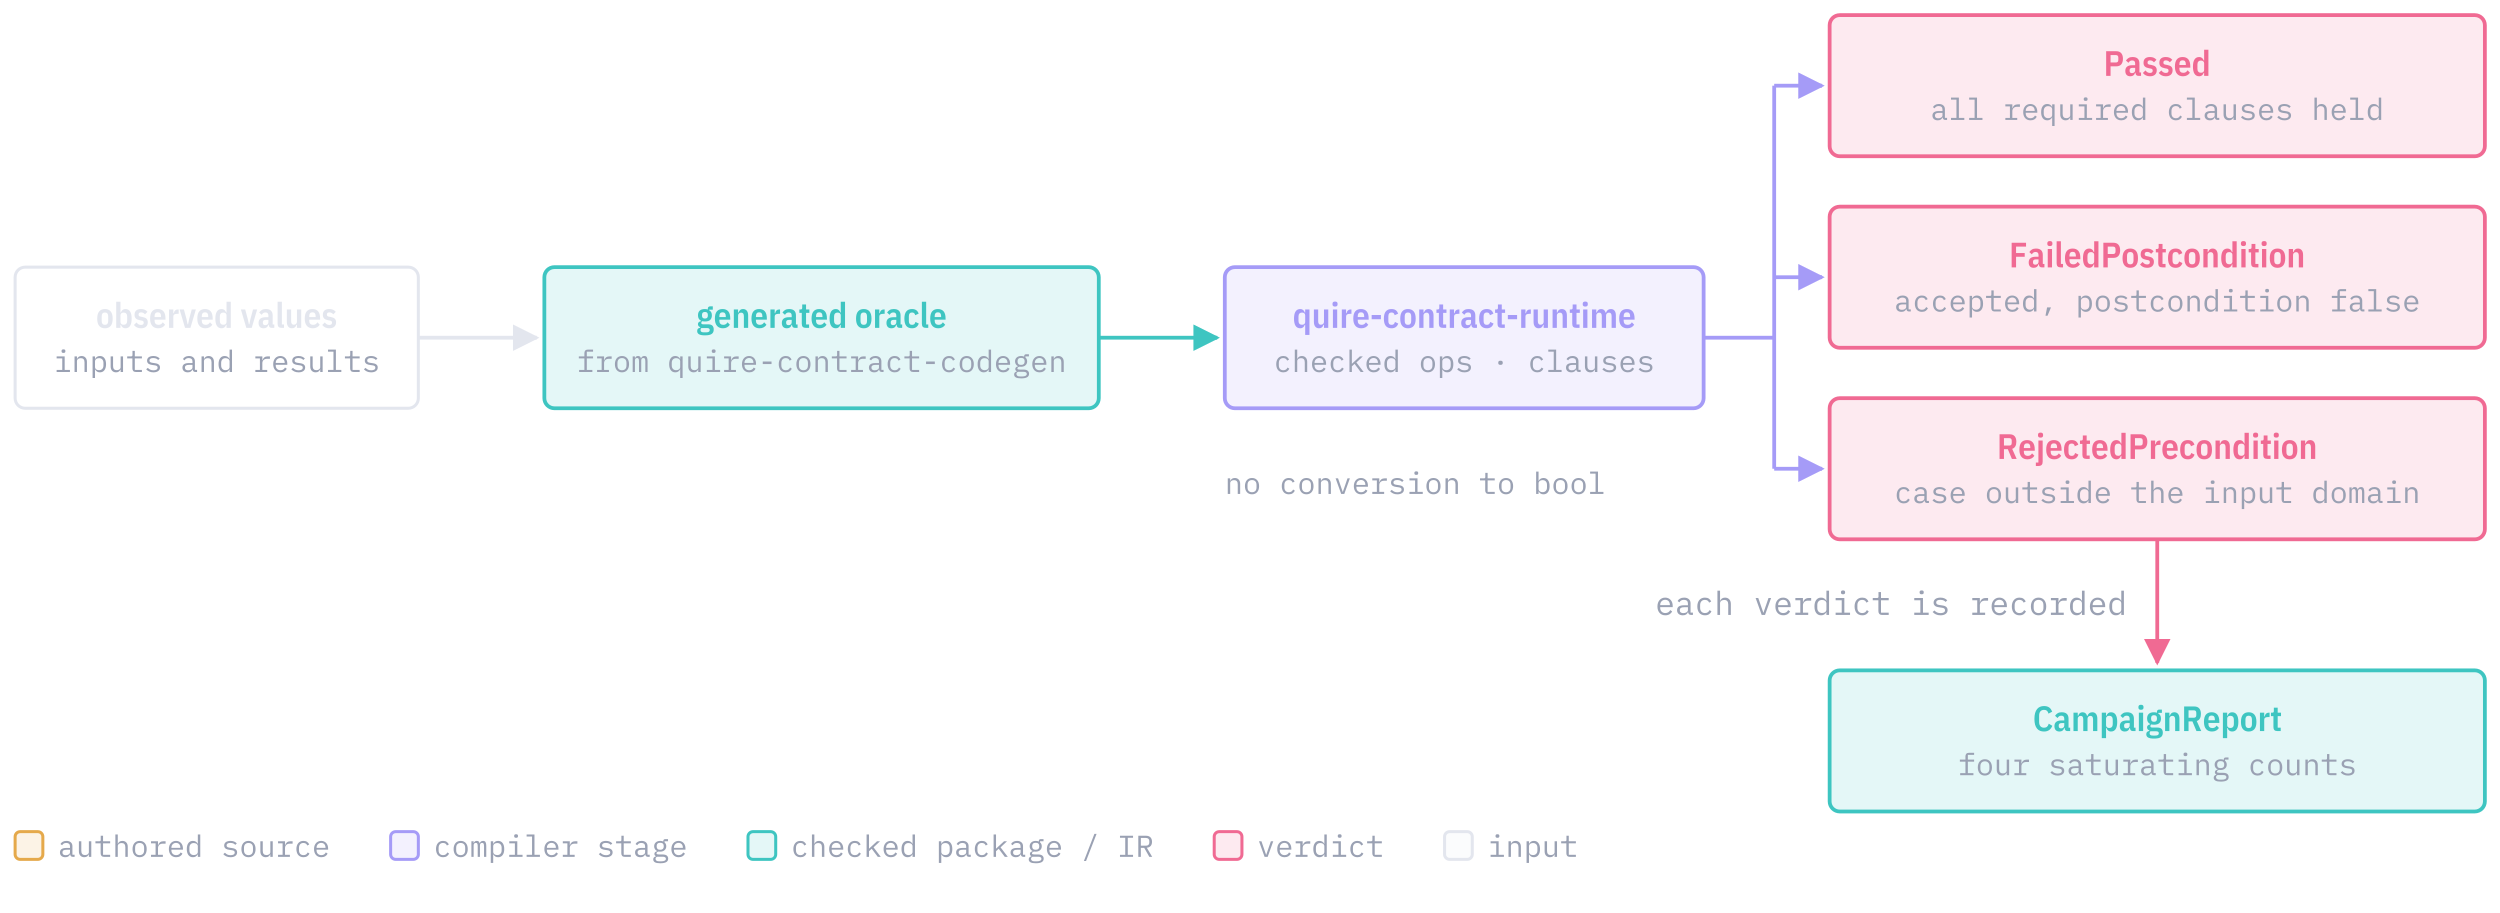
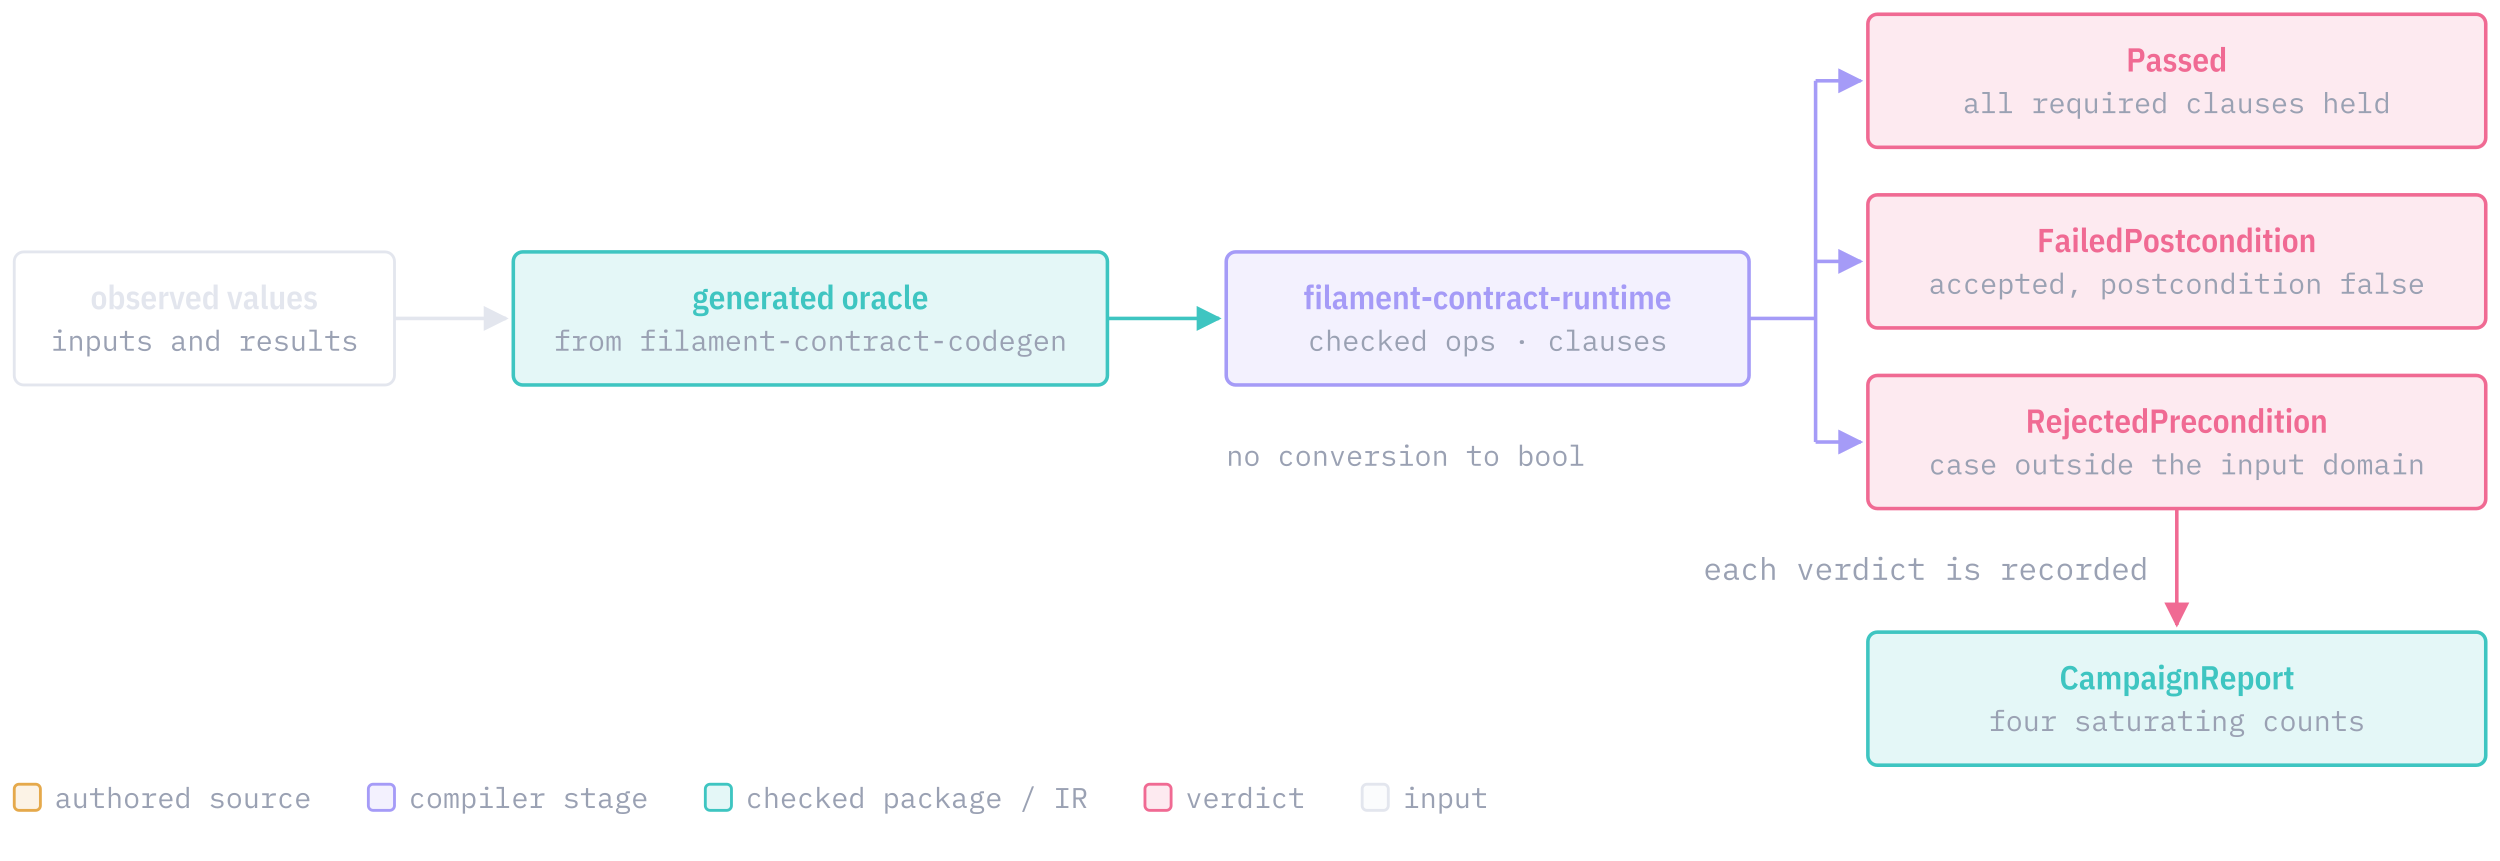
- <svg xmlns="http://www.w3.org/2000/svg" width="992" height="362" viewBox="-6 -6 992 362" role="img" aria-label="A generated oracle passes observed values to quire-contract-runtime, which returns one of three verdicts: Passed, FailedPostcondition or RejectedPrecondition. A campaign report counts every verdict.">
+ <svg xmlns="http://www.w3.org/2000/svg" width="1052" height="362" viewBox="-6 -6 1052 362" role="img" aria-label="A generated oracle passes observed values to filament-contract-runtime, which returns one of three verdicts: Passed, FailedPostcondition or RejectedPrecondition. A campaign report counts every verdict.">
  <defs>
    <path id="mono_I" d="M84 0V67H258V631H84V698H516V631H342V67H516V0Z" />
    <path id="mono_R" d="M174 0H90V698H344Q441 698 492 645Q543 592 543 497Q543 412 499 361Q455 310 371 302L549 0H455L285 298H174ZM342 369Q395 369 424 396Q454 422 454 471V523Q454 572 424 598Q395 625 342 625H174V369Z" />
    <path id="mono_a" d="M495 0Q448 0 428 24Q408 48 403 84H398Q381 39 344 14Q306 -12 243 -12Q162 -12 114 30Q66 72 66 145Q66 217 118 256Q171 295 288 295H398V346Q398 403 366 432Q334 460 275 460Q223 460 190 440Q157 419 137 384L83 424Q93 444 110 463Q127 482 152 496Q177 511 209 520Q241 528 280 528Q371 528 424 482Q478 436 478 354V70H550V0ZM257 55Q288 55 314 62Q339 70 358 82Q377 95 388 112Q398 130 398 150V235H288Q216 235 183 215Q150 195 150 157V136Q150 96 178 76Q207 55 257 55Z" />
    <path id="mono_b" d="M95 740H175V432H179Q229 528 338 528Q433 528 486 457Q540 386 540 258Q540 130 486 59Q433 -12 338 -12Q229 -12 179 84H175V0H95ZM307 59Q377 59 416 102Q454 144 454 214V302Q454 372 416 414Q377 457 307 457Q280 457 256 450Q232 443 214 430Q196 416 186 396Q175 377 175 351V165Q175 139 186 120Q196 100 214 86Q232 73 256 66Q280 59 307 59Z" />
    <path id="mono_c" d="M318 -12Q262 -12 218 8Q175 27 145 62Q115 97 100 147Q84 197 84 258Q84 319 100 369Q116 419 146 454Q176 490 219 509Q262 528 317 528Q392 528 439 495Q486 462 508 409L444 375Q430 415 398 437Q365 459 317 459Q282 459 254 448Q227 436 208 415Q189 394 180 365Q170 336 170 302V214Q170 180 180 151Q189 122 208 101Q227 80 255 68Q283 57 319 57Q371 57 405 81Q439 105 459 147L516 108Q493 56 444 22Q396 -12 318 -12Z" />
    <path id="mono_comma" d="M257 136H386L271 -141H204Z" />
    <path id="mono_d" d="M425 84H421Q371 -12 262 -12Q167 -12 114 59Q60 130 60 258Q60 386 114 457Q167 528 262 528Q371 528 421 432H425V740H505V0H425ZM293 59Q320 59 344 66Q368 73 386 86Q404 100 414 120Q425 139 425 165V351Q425 377 414 396Q404 416 386 430Q368 443 344 450Q320 457 293 457Q223 457 184 414Q146 372 146 302V214Q146 144 184 102Q223 59 293 59Z" />
    <path id="mono_e" d="M309 -12Q253 -12 208 7Q164 26 132 62Q101 97 84 146Q67 196 67 257Q67 319 84 369Q102 419 133 454Q164 490 208 509Q251 528 304 528Q356 528 398 509Q441 490 471 456Q501 423 517 377Q533 331 533 276V238H151V214Q151 180 162 151Q173 122 194 101Q214 80 244 68Q273 57 309 57Q361 57 399 81Q437 105 457 147L516 107Q493 55 440 22Q386 -12 309 -12ZM304 462Q271 462 243 450Q215 438 194 417Q174 396 162 368Q151 339 151 305V298H447V309Q447 343 436 371Q426 399 408 420Q389 440 362 451Q336 462 304 462Z" />
    <path id="mono_f" d="M83 68H257V448H73V516H257V622Q257 674 284 707Q312 740 371 740H544V672H337V516H544V448H337V68H521V0H83Z" />
    <path id="mono_g" d="M561 -59Q561 -137 496 -174Q431 -212 301 -212Q176 -212 122 -179Q67 -146 67 -84Q67 -42 89 -19Q111 4 151 15V27Q129 38 117 55Q105 72 105 98Q105 138 132 158Q158 178 198 188V192Q150 213 124 254Q97 295 97 350Q97 389 111 422Q125 455 152 478Q178 502 215 515Q252 528 297 528Q355 528 399 507V516Q399 546 413 566Q427 586 461 586H556V516H440V481Q468 457 483 424Q498 391 498 350Q498 311 484 278Q469 245 443 222Q417 198 380 185Q342 172 297 172Q284 172 272 173Q260 174 248 176Q236 174 223 170Q210 165 199 158Q188 150 181 140Q174 130 174 117Q174 94 197 86Q220 79 257 79H371Q471 79 516 42Q561 4 561 -59ZM486 -63Q486 -32 461 -14Q436 5 374 5H195Q143 -16 143 -65Q143 -99 170 -124Q197 -148 260 -148H338Q408 -148 447 -126Q486 -105 486 -63ZM297 234Q357 234 386 262Q414 290 414 336V365Q414 411 386 438Q357 466 297 466Q237 466 209 438Q181 411 181 365V336Q181 290 209 262Q237 234 297 234Z" />
    <path id="mono_h" d="M98 740H178V432H182Q190 451 202 468Q214 486 232 499Q249 512 273 520Q297 528 329 528Q410 528 459 476Q508 425 508 331V0H428V317Q428 388 397 422Q366 457 306 457Q282 457 259 451Q236 445 218 433Q200 421 189 402Q178 383 178 358V0H98Z" />
    <path id="mono_hyphen" d="M155 262V346H445V262Z" />
    <path id="mono_i" d="M332 630Q297 630 283 644Q269 659 269 681V697Q269 719 283 734Q297 748 332 748Q367 748 381 734Q395 719 395 697V681Q395 659 381 644Q367 630 332 630ZM106 68H292V448H106V516H372V68H546V0H106Z" />
    <path id="mono_k" d="M105 740H185V273H189L279 358L451 516H549L335 314L574 0H475L274 268L185 187V0H105Z" />
    <path id="mono_l" d="M80 68H260V672H80V740H340V68H520V0H80Z" />
    <path id="mono_m" d="M54 0V516H128V456H132Q144 486 166 507Q188 528 231 528Q276 528 298 506Q320 483 325 447H328Q342 482 368 505Q394 528 440 528Q503 528 524 484Q546 440 546 358V0H472V345Q472 411 458 436Q445 462 409 462Q377 462 357 442Q337 421 337 379V0H263V345Q263 411 250 436Q236 462 201 462Q169 462 148 442Q128 421 128 379V0Z" />
    <path id="mono_n" d="M98 0V516H178V432H182Q190 451 202 468Q214 486 232 499Q249 512 273 520Q297 528 329 528Q410 528 459 476Q508 425 508 331V0H428V317Q428 388 397 422Q366 457 306 457Q282 457 259 451Q236 445 218 433Q200 421 189 402Q178 383 178 358V0Z" />
    <path id="mono_o" d="M300 -12Q246 -12 202 7Q159 26 128 62Q98 97 82 146Q66 196 66 258Q66 319 82 369Q98 419 128 454Q159 490 202 509Q246 528 300 528Q354 528 398 509Q441 490 472 454Q502 419 518 369Q534 319 534 258Q534 196 518 146Q502 97 472 62Q441 26 398 7Q354 -12 300 -12ZM300 57Q367 57 408 97Q449 137 449 221V295Q449 379 408 419Q367 459 300 459Q233 459 192 419Q151 379 151 295V221Q151 137 192 97Q233 57 300 57Z" />
    <path id="mono_p" d="M95 516H175V432H179Q229 528 338 528Q433 528 486 457Q540 386 540 258Q540 130 486 59Q433 -12 338 -12Q229 -12 179 84H175V-200H95ZM307 59Q377 59 416 102Q454 144 454 214V302Q454 372 416 414Q377 457 307 457Q280 457 256 450Q232 443 214 430Q196 416 186 396Q175 377 175 351V165Q175 139 186 120Q196 100 214 86Q232 73 256 66Q280 59 307 59Z" />
    <path id="mono_periodcentered" d="M300 235Q259 235 242 252Q226 269 226 295V313Q226 339 242 356Q259 373 300 373Q341 373 358 356Q374 339 374 313V295Q374 269 358 252Q341 235 300 235Z" />
    <path id="mono_q" d="M425 84H421Q371 -12 262 -12Q167 -12 114 59Q60 130 60 258Q60 386 114 457Q167 528 262 528Q371 528 421 432H425V516H505V-200H425ZM293 59Q320 59 344 66Q368 73 386 86Q404 100 414 120Q425 139 425 165V351Q425 377 414 396Q404 416 386 430Q368 443 344 450Q320 457 293 457Q223 457 184 414Q146 372 146 302V214Q146 144 184 102Q223 59 293 59Z" />
    <path id="mono_r" d="M77 68H228V448H77V516H308V386H313Q329 447 374 482Q418 516 487 516H559V436H462Q393 436 350 396Q308 356 308 291V68H469V0H77Z" />
    <path id="mono_s" d="M306 -12Q225 -12 166 16Q108 43 67 89L121 136Q158 97 202 76Q246 55 308 55Q368 55 406 76Q445 98 445 144Q445 164 438 178Q430 191 417 199Q404 207 388 212Q372 216 354 219L273 231Q246 235 214 242Q183 249 157 264Q131 280 114 306Q96 332 96 374Q96 413 112 442Q127 470 155 490Q183 509 221 518Q259 528 304 528Q374 528 426 506Q477 484 514 445L462 396Q453 407 440 418Q426 430 406 440Q387 449 361 455Q335 461 301 461Q240 461 208 440Q175 419 175 379Q175 359 182 346Q190 332 203 324Q216 316 232 312Q249 307 266 304L347 292Q375 288 406 281Q437 274 463 258Q489 243 506 217Q524 191 524 149Q524 72 464 30Q405 -12 306 -12Z" />
    <path id="mono_slash" d="M90 -138 438 760H510L162 -138Z" />
    <path id="mono_t" d="M325 0Q266 0 238 33Q211 66 211 118V448H39V516H167Q193 516 204 526Q214 537 214 563V698H291V516H526V448H291V68H526V0Z" />
    <path id="mono_u" d="M422 84H418Q410 65 398 48Q386 30 368 17Q351 4 327 -4Q303 -12 271 -12Q190 -12 141 40Q92 91 92 185V516H172V199Q172 128 203 94Q234 59 294 59Q318 59 341 65Q364 71 382 83Q400 95 411 114Q422 132 422 158V516H502V0H422Z" />
    <path id="mono_v" d="M249 0 64 516H145L219 300L299 67H303L383 300L457 516H536L351 0Z" />
    <path id="title_C" d="M319 -12Q257 -12 207 8Q157 27 122 70Q86 113 66 181Q47 249 47 345Q47 442 66 511Q86 580 122 624Q157 668 207 689Q257 710 319 710Q365 710 401 700Q437 690 465 670Q493 651 514 621Q535 591 552 551L446 495Q430 552 401 577Q372 602 319 602Q253 602 216 559Q180 516 180 436V262Q180 182 216 139Q253 96 319 96Q372 96 404 123Q435 150 453 210L555 150Q538 111 516 81Q494 51 466 30Q437 10 401 -1Q365 -12 319 -12Z" />
    <path id="title_F" d="M73 0V698H481V589H198V407H443V301H198V0Z" />
    <path id="title_P" d="M73 0V698H362Q454 698 502 641Q549 584 549 484Q549 384 502 327Q454 270 362 270H198V0ZM198 379H349Q381 379 400 396Q418 414 418 453V515Q418 554 400 572Q381 589 349 589H198Z" />
    <path id="title_R" d="M198 0H73V698H362Q454 698 502 642Q549 586 549 486Q549 407 519 356Q489 304 431 285L558 0H423L308 275H198ZM349 379Q381 379 400 396Q418 413 418 453V515Q418 555 400 572Q381 589 349 589H198V379Z" />
    <path id="title_a" d="M406 0Q325 0 321 89H309Q299 41 264 14Q229 -12 177 -12Q105 -12 69 28Q33 68 33 140Q33 222 84 262Q135 302 231 302H312V347Q312 393 292 415Q273 437 228 437Q191 437 166 420Q141 402 122 370L51 434Q80 479 124 506Q169 534 238 534Q433 534 433 350V97H479V0ZM223 77Q260 77 286 98Q312 120 312 158V227H239Q155 227 155 162V140Q155 107 173 92Q191 77 223 77Z" />
    <path id="title_b" d="M66 740H187V436H201Q212 480 246 507Q279 534 324 534Q416 534 460 464Q504 395 504 261Q504 127 460 58Q416 -12 324 -12Q279 -12 246 15Q212 42 201 86H187V0H66ZM278 88Q325 88 351 117Q377 146 377 199V323Q377 376 351 405Q325 434 278 434Q237 434 212 414Q187 393 187 356V166Q187 129 212 108Q237 88 278 88Z" />
    <path id="title_c" d="M251 -12Q145 -12 90 54Q34 120 34 261Q34 402 90 468Q145 534 251 534Q328 534 374 499Q419 464 439 403L340 359Q332 397 312 416Q291 436 251 436Q161 436 161 328V194Q161 86 251 86Q293 86 315 106Q337 126 348 168L442 123Q396 -12 251 -12Z" />
    <path id="title_d" d="M357 86H343Q332 42 298 15Q265 -12 220 -12Q128 -12 84 58Q40 127 40 261Q40 395 84 464Q128 534 220 534Q265 534 298 507Q332 480 343 436H357V740H478V0H357ZM266 88Q307 88 332 108Q357 129 357 166V356Q357 393 332 414Q307 434 266 434Q219 434 193 405Q167 376 167 323V199Q167 146 193 117Q219 88 266 88Z" />
    <path id="title_e" d="M263 -12Q212 -12 170 4Q127 21 97 54Q67 88 50 140Q34 191 34 261Q34 402 90 468Q147 534 252 534Q357 534 414 468Q470 402 470 261V232H161V198Q161 146 190 116Q219 86 270 86Q313 86 342 104Q372 123 393 158L459 89Q430 43 381 16Q332 -12 263 -12ZM252 441Q161 441 161 333V307H343V333Q343 441 252 441Z" />
+     <path id="title_f" d="M91 425H22V522H91V603Q91 674 122 707Q154 740 220 740H308V643H212V522H308V425H212V0H91Z" />
    <path id="title_g" d="M493 -46Q493 -87 480 -118Q468 -149 439 -170Q410 -191 362 -202Q314 -212 244 -212Q182 -212 140 -204Q98 -195 72 -179Q46 -163 35 -140Q24 -117 24 -88Q24 -48 46 -25Q68 -2 109 4V23Q77 31 62 53Q46 75 46 107Q46 139 68 160Q90 182 132 190V203Q47 245 47 357Q47 442 95 488Q143 534 244 534Q289 534 326 520V539Q326 610 394 610H467V516H366V496Q403 478 422 442Q441 407 441 357Q441 272 394 226Q346 181 244 181Q203 181 168 189Q154 183 147 170Q140 157 140 141Q140 121 153 111Q166 101 196 101H329Q418 101 456 63Q493 25 493 -46ZM380 -60Q380 -33 362 -19Q344 -5 302 -5H141Q119 -24 119 -61Q119 -93 140 -110Q162 -127 216 -127H275Q332 -127 356 -110Q380 -94 380 -60ZM244 264Q327 264 327 346V369Q327 451 244 451Q161 451 161 369V346Q161 264 244 264Z" />
    <path id="title_hyphen" d="M50 245V365H312V245Z" />
    <path id="title_i" d="M126 604Q88 604 71 620Q54 637 54 665V685Q54 713 71 730Q88 746 126 746Q164 746 181 730Q198 713 198 685V665Q198 637 181 620Q164 604 126 604ZM66 522H187V0H66Z" />
    <path id="title_j" d="M68 522H189V-78Q189 -141 160 -170Q131 -200 65 -200H-4V-103H68ZM129 604Q91 604 74 620Q57 637 57 665V685Q57 713 74 730Q91 746 129 746Q167 746 184 730Q201 713 201 685V665Q201 637 184 620Q167 604 129 604Z" />
    <path id="title_l" d="M184 0Q121 0 94 28Q66 56 66 116V740H187V97H247V0Z" />
    <path id="title_m" d="M66 0V522H187V435H201Q232 534 324 534Q422 534 451 431H463Q480 484 516 509Q551 534 602 534Q668 534 705 486Q742 439 742 351V0H621V330Q621 432 548 432Q513 432 488 410Q464 389 464 350V0H343V330Q343 384 325 408Q307 432 271 432Q236 432 212 410Q187 389 187 350V0Z" />
    <path id="title_n" d="M66 0V522H187V435H201Q232 534 326 534Q396 534 434 486Q472 439 472 351V0H351V330Q351 432 275 432Q238 432 212 410Q187 389 187 350V0Z" />
    <path id="title_o" d="M253 -12Q149 -12 92 54Q34 120 34 261Q34 402 92 468Q149 534 253 534Q357 534 414 468Q472 402 472 261Q472 120 414 54Q357 -12 253 -12ZM253 86Q345 86 345 194V328Q345 436 253 436Q161 436 161 328V194Q161 86 253 86Z" />
    <path id="title_p" d="M66 522H187V436H201Q212 480 246 507Q279 534 324 534Q416 534 460 464Q504 395 504 261Q504 127 460 58Q416 -12 324 -12Q279 -12 246 15Q212 42 201 86H187V-200H66ZM278 88Q325 88 351 117Q377 146 377 199V323Q377 376 351 405Q325 434 278 434Q237 434 212 414Q187 393 187 356V166Q187 129 212 108Q237 88 278 88Z" />
-     <path id="title_q" d="M357 86H343Q332 42 298 15Q265 -12 220 -12Q128 -12 84 58Q40 127 40 261Q40 395 84 464Q128 534 220 534Q265 534 298 507Q332 480 343 436H357V522H478V-200H357ZM266 88Q307 88 332 108Q357 129 357 166V356Q357 393 332 414Q307 434 266 434Q219 434 193 405Q167 376 167 323V199Q167 146 193 117Q219 88 266 88Z" />
    <path id="title_r" d="M66 0V522H187V415H201Q210 467 238 494Q267 522 313 522H339V398H299Q242 398 214 380Q187 362 187 317V0Z" />
    <path id="title_s" d="M224 -12Q159 -12 110 12Q61 35 24 82L98 154Q123 119 154 101Q185 83 226 83Q302 83 302 147Q302 172 290 186Q277 201 247 206L198 215Q116 230 79 266Q42 302 42 371Q42 453 90 494Q138 534 226 534Q287 534 332 514Q376 494 409 455L338 384Q318 409 290 424Q261 439 226 439Q156 439 156 376Q156 350 170 336Q184 323 214 318L264 309Q346 294 382 258Q417 223 417 159Q417 78 367 33Q317 -12 224 -12Z" />
    <path id="title_t" d="M210 0Q147 0 119 28Q91 56 91 117V425H22V522H58Q84 522 94 534Q103 546 103 572V664H212V522H306V425H212V97H298V0Z" />
    <path id="title_u" d="M346 88H332Q302 -12 205 -12Q135 -12 98 36Q60 83 60 172V522H181V192Q181 89 257 89Q294 89 320 111Q346 133 346 172V522H467V0H346Z" />
    <path id="title_v" d="M162 0 8 522H130L205 244L234 103H248L277 244L352 522H469L315 0Z" />
    <marker id="ah-evidence" viewBox="0 0 10 10" refX="9" refY="5" markerWidth="7" markerHeight="7" orient="auto-start-reverse">
      <path d="M0,0 L10,5 L0,10 z" fill="#f06a93" />
    </marker>
    <marker id="ah-ink" viewBox="0 0 10 10" refX="9" refY="5" markerWidth="7" markerHeight="7" orient="auto-start-reverse">
      <path d="M0,0 L10,5 L0,10 z" fill="#e3e6ee" />
    </marker>
    <marker id="ah-logic" viewBox="0 0 10 10" refX="9" refY="5" markerWidth="7" markerHeight="7" orient="auto-start-reverse">
      <path d="M0,0 L10,5 L0,10 z" fill="#a59bf7" />
    </marker>
    <marker id="ah-model" viewBox="0 0 10 10" refX="9" refY="5" markerWidth="7" markerHeight="7" orient="auto-start-reverse">
      <path d="M0,0 L10,5 L0,10 z" fill="#3ec5c1" />
    </marker>
  </defs>
  <rect x="0" y="100" width="160" height="56" rx="4" stroke="#e3e6ee" stroke-width="1.2" fill="none" />
  <g fill="#e3e6ee" transform="translate(32.1,124.1) scale(0.014,-0.014)">
    <use href="#title_o" x="0" />
    <use href="#title_b" x="506" />
    <use href="#title_s" x="1050" />
    <use href="#title_e" x="1499" />
    <use href="#title_r" x="2004" />
    <use href="#title_v" x="2361" />
    <use href="#title_e" x="2837" />
    <use href="#title_d" x="3342" />
    <use href="#title_v" x="4098" />
    <use href="#title_a" x="4574" />
    <use href="#title_l" x="5081" />
    <use href="#title_u" x="5349" />
    <use href="#title_e" x="5882" />
    <use href="#title_s" x="6387" />
  </g>
  <g fill="#9aa1b3" transform="translate(15.2,141.6) scale(0.012,-0.012)">
    <use href="#mono_i" x="0" />
    <use href="#mono_n" x="600" />
    <use href="#mono_p" x="1200" />
    <use href="#mono_u" x="1800" />
    <use href="#mono_t" x="2400" />
    <use href="#mono_s" x="3000" />
    <use href="#mono_a" x="4200" />
    <use href="#mono_n" x="4800" />
    <use href="#mono_d" x="5400" />
    <use href="#mono_r" x="6600" />
    <use href="#mono_e" x="7200" />
    <use href="#mono_s" x="7800" />
    <use href="#mono_u" x="8400" />
    <use href="#mono_l" x="9000" />
    <use href="#mono_t" x="9600" />
    <use href="#mono_s" x="10200" />
  </g>
-   <rect x="210" y="100" width="220" height="56" rx="4" stroke="#3ec5c1" stroke-width="1.5" fill="#3ec5c1" fill-opacity="0.14" />
-   <g fill="#3ec5c1" transform="translate(270.3,124.1) scale(0.014,-0.014)">
+   <rect x="210" y="100" width="250" height="56" rx="4" stroke="#3ec5c1" stroke-width="1.5" fill="#3ec5c1" fill-opacity="0.14" />
+   <g fill="#3ec5c1" transform="translate(285.3,124.1) scale(0.014,-0.014)">
    <use href="#title_g" x="0" />
    <use href="#title_e" x="492" />
    <use href="#title_n" x="997" />
    <use href="#title_e" x="1529" />
    <use href="#title_r" x="2034" />
    <use href="#title_a" x="2391" />
    <use href="#title_t" x="2898" />
    <use href="#title_e" x="3232" />
    <use href="#title_d" x="3737" />
    <use href="#title_o" x="4493" />
    <use href="#title_r" x="4999" />
    <use href="#title_a" x="5356" />
    <use href="#title_c" x="5863" />
    <use href="#title_l" x="6327" />
    <use href="#title_e" x="6595" />
  </g>
-   <g fill="#9aa1b3" transform="translate(222.8,141.6) scale(0.012,-0.012)">
+   <g fill="#9aa1b3" transform="translate(227,141.6) scale(0.012,-0.012)">
    <use href="#mono_f" x="0" />
    <use href="#mono_r" x="600" />
    <use href="#mono_o" x="1200" />
    <use href="#mono_m" x="1800" />
-     <use href="#mono_q" x="3000" />
-     <use href="#mono_u" x="3600" />
-     <use href="#mono_i" x="4200" />
-     <use href="#mono_r" x="4800" />
-     <use href="#mono_e" x="5400" />
-     <use href="#mono_hyphen" x="6000" />
-     <use href="#mono_c" x="6600" />
-     <use href="#mono_o" x="7200" />
-     <use href="#mono_n" x="7800" />
-     <use href="#mono_t" x="8400" />
-     <use href="#mono_r" x="9000" />
-     <use href="#mono_a" x="9600" />
-     <use href="#mono_c" x="10200" />
-     <use href="#mono_t" x="10800" />
-     <use href="#mono_hyphen" x="11400" />
+     <use href="#mono_f" x="3000" />
+     <use href="#mono_i" x="3600" />
+     <use href="#mono_l" x="4200" />
+     <use href="#mono_a" x="4800" />
+     <use href="#mono_m" x="5400" />
+     <use href="#mono_e" x="6000" />
+     <use href="#mono_n" x="6600" />
+     <use href="#mono_t" x="7200" />
+     <use href="#mono_hyphen" x="7800" />
+     <use href="#mono_c" x="8400" />
+     <use href="#mono_o" x="9000" />
+     <use href="#mono_n" x="9600" />
+     <use href="#mono_t" x="10200" />
+     <use href="#mono_r" x="10800" />
+     <use href="#mono_a" x="11400" />
    <use href="#mono_c" x="12000" />
-     <use href="#mono_o" x="12600" />
-     <use href="#mono_d" x="13200" />
-     <use href="#mono_e" x="13800" />
-     <use href="#mono_g" x="14400" />
-     <use href="#mono_e" x="15000" />
-     <use href="#mono_n" x="15600" />
-   </g>
-   <rect x="480" y="100" width="190" height="56" rx="4" stroke="#a59bf7" stroke-width="1.5" fill="#a59bf7" fill-opacity="0.14" />
-   <g fill="#a59bf7" transform="translate(506.9,124.1) scale(0.014,-0.014)">
-     <use href="#title_q" x="0" />
-     <use href="#title_u" x="544" />
-     <use href="#title_i" x="1077" />
-     <use href="#title_r" x="1329" />
-     <use href="#title_e" x="1686" />
-     <use href="#title_hyphen" x="2191" />
-     <use href="#title_c" x="2553" />
-     <use href="#title_o" x="3017" />
-     <use href="#title_n" x="3523" />
-     <use href="#title_t" x="4055" />
-     <use href="#title_r" x="4389" />
-     <use href="#title_a" x="4746" />
-     <use href="#title_c" x="5253" />
-     <use href="#title_t" x="5717" />
-     <use href="#title_hyphen" x="6051" />
-     <use href="#title_r" x="6413" />
-     <use href="#title_u" x="6770" />
-     <use href="#title_n" x="7303" />
-     <use href="#title_t" x="7835" />
-     <use href="#title_i" x="8169" />
-     <use href="#title_m" x="8421" />
-     <use href="#title_e" x="9223" />
-   </g>
-   <g fill="#9aa1b3" transform="translate(499.4,141.6) scale(0.012,-0.012)">
+     <use href="#mono_t" x="12600" />
+     <use href="#mono_hyphen" x="13200" />
+     <use href="#mono_c" x="13800" />
+     <use href="#mono_o" x="14400" />
+     <use href="#mono_d" x="15000" />
+     <use href="#mono_e" x="15600" />
+     <use href="#mono_g" x="16200" />
+     <use href="#mono_e" x="16800" />
+     <use href="#mono_n" x="17400" />
+   </g>
+   <rect x="510" y="100" width="220" height="56" rx="4" stroke="#a59bf7" stroke-width="1.5" fill="#a59bf7" fill-opacity="0.14" />
+   <g fill="#a59bf7" transform="translate(542.5,124.1) scale(0.014,-0.014)">
+     <use href="#title_f" x="0" />
+     <use href="#title_i" x="328" />
+     <use href="#title_l" x="580" />
+     <use href="#title_a" x="848" />
+     <use href="#title_m" x="1355" />
+     <use href="#title_e" x="2157" />
+     <use href="#title_n" x="2662" />
+     <use href="#title_t" x="3194" />
+     <use href="#title_hyphen" x="3528" />
+     <use href="#title_c" x="3890" />
+     <use href="#title_o" x="4354" />
+     <use href="#title_n" x="4860" />
+     <use href="#title_t" x="5392" />
+     <use href="#title_r" x="5726" />
+     <use href="#title_a" x="6083" />
+     <use href="#title_c" x="6590" />
+     <use href="#title_t" x="7054" />
+     <use href="#title_hyphen" x="7388" />
+     <use href="#title_r" x="7750" />
+     <use href="#title_u" x="8107" />
+     <use href="#title_n" x="8640" />
+     <use href="#title_t" x="9172" />
+     <use href="#title_i" x="9506" />
+     <use href="#title_m" x="9758" />
+     <use href="#title_e" x="10560" />
+   </g>
+   <g fill="#9aa1b3" transform="translate(544.4,141.6) scale(0.012,-0.012)">
    <use href="#mono_c" x="0" />
    <use href="#mono_h" x="600" />
    <use href="#mono_e" x="1200" />
    <use href="#mono_c" x="1800" />
    <use href="#mono_k" x="2400" />
    <use href="#mono_e" x="3000" />
    <use href="#mono_d" x="3600" />
    <use href="#mono_o" x="4800" />
    <use href="#mono_p" x="5400" />
    <use href="#mono_s" x="6000" />
    <use href="#mono_periodcentered" x="7200" />
    <use href="#mono_c" x="8400" />
    <use href="#mono_l" x="9000" />
    <use href="#mono_a" x="9600" />
    <use href="#mono_u" x="10200" />
    <use href="#mono_s" x="10800" />
    <use href="#mono_e" x="11400" />
    <use href="#mono_s" x="12000" />
  </g>
  <path d="M160,128 L207,128" fill="none" stroke="#e3e6ee" stroke-width="1.5" marker-end="url(#ah-ink)" />
-   <path d="M430,128 L477,128" fill="none" stroke="#3ec5c1" stroke-width="1.5" marker-end="url(#ah-model)" />
-   <path d="M670,128 L698,128" fill="none" stroke="#a59bf7" stroke-width="1.5" />
-   <path d="M698,28 L698,180" fill="none" stroke="#a59bf7" stroke-width="1.5" />
-   <path d="M698,28 L717,28" fill="none" stroke="#a59bf7" stroke-width="1.5" marker-end="url(#ah-logic)" />
-   <rect x="720" y="0" width="260" height="56" rx="4" stroke="#f06a93" stroke-width="1.5" fill="#f06a93" fill-opacity="0.14" />
-   <g fill="#f06a93" transform="translate(828.7,24.1) scale(0.014,-0.014)">
+   <path d="M460,128 L507,128" fill="none" stroke="#3ec5c1" stroke-width="1.5" marker-end="url(#ah-model)" />
+   <path d="M730,128 L758,128" fill="none" stroke="#a59bf7" stroke-width="1.5" />
+   <path d="M758,28 L758,180" fill="none" stroke="#a59bf7" stroke-width="1.5" />
+   <path d="M758,28 L777,28" fill="none" stroke="#a59bf7" stroke-width="1.5" marker-end="url(#ah-logic)" />
+   <rect x="780" y="0" width="260" height="56" rx="4" stroke="#f06a93" stroke-width="1.5" fill="#f06a93" fill-opacity="0.14" />
+   <g fill="#f06a93" transform="translate(888.7,24.1) scale(0.014,-0.014)">
    <use href="#title_P" x="0" />
    <use href="#title_a" x="583" />
    <use href="#title_s" x="1090" />
    <use href="#title_s" x="1539" />
    <use href="#title_e" x="1988" />
    <use href="#title_d" x="2493" />
  </g>
-   <g fill="#9aa1b3" transform="translate(760,41.6) scale(0.012,-0.012)">
+   <g fill="#9aa1b3" transform="translate(820,41.6) scale(0.012,-0.012)">
    <use href="#mono_a" x="0" />
    <use href="#mono_l" x="600" />
    <use href="#mono_l" x="1200" />
    <use href="#mono_r" x="2400" />
    <use href="#mono_e" x="3000" />
    <use href="#mono_q" x="3600" />
    <use href="#mono_u" x="4200" />
    <use href="#mono_i" x="4800" />
    <use href="#mono_r" x="5400" />
    <use href="#mono_e" x="6000" />
    <use href="#mono_d" x="6600" />
    <use href="#mono_c" x="7800" />
    <use href="#mono_l" x="8400" />
    <use href="#mono_a" x="9000" />
    <use href="#mono_u" x="9600" />
    <use href="#mono_s" x="10200" />
    <use href="#mono_e" x="10800" />
    <use href="#mono_s" x="11400" />
    <use href="#mono_h" x="12600" />
    <use href="#mono_e" x="13200" />
    <use href="#mono_l" x="13800" />
    <use href="#mono_d" x="14400" />
  </g>
-   <path d="M698,104 L717,104" fill="none" stroke="#a59bf7" stroke-width="1.5" marker-end="url(#ah-logic)" />
-   <rect x="720" y="76" width="260" height="56" rx="4" stroke="#f06a93" stroke-width="1.5" fill="#f06a93" fill-opacity="0.14" />
-   <g fill="#f06a93" transform="translate(791.2,100.1) scale(0.014,-0.014)">
+   <path d="M758,104 L777,104" fill="none" stroke="#a59bf7" stroke-width="1.5" marker-end="url(#ah-logic)" />
+   <rect x="780" y="76" width="260" height="56" rx="4" stroke="#f06a93" stroke-width="1.5" fill="#f06a93" fill-opacity="0.14" />
+   <g fill="#f06a93" transform="translate(851.2,100.1) scale(0.014,-0.014)">
    <use href="#title_F" x="0" />
    <use href="#title_a" x="523" />
    <use href="#title_i" x="1030" />
    <use href="#title_l" x="1282" />
    <use href="#title_e" x="1550" />
    <use href="#title_d" x="2055" />
    <use href="#title_P" x="2599" />
    <use href="#title_o" x="3182" />
    <use href="#title_s" x="3688" />
    <use href="#title_t" x="4137" />
    <use href="#title_c" x="4471" />
    <use href="#title_o" x="4935" />
    <use href="#title_n" x="5441" />
    <use href="#title_d" x="5973" />
    <use href="#title_i" x="6517" />
    <use href="#title_t" x="6769" />
    <use href="#title_i" x="7103" />
    <use href="#title_o" x="7355" />
    <use href="#title_n" x="7861" />
  </g>
-   <g fill="#9aa1b3" transform="translate(745.6,117.6) scale(0.012,-0.012)">
+   <g fill="#9aa1b3" transform="translate(805.6,117.6) scale(0.012,-0.012)">
    <use href="#mono_a" x="0" />
    <use href="#mono_c" x="600" />
    <use href="#mono_c" x="1200" />
    <use href="#mono_e" x="1800" />
    <use href="#mono_p" x="2400" />
    <use href="#mono_t" x="3000" />
    <use href="#mono_e" x="3600" />
    <use href="#mono_d" x="4200" />
    <use href="#mono_comma" x="4800" />
    <use href="#mono_p" x="6000" />
    <use href="#mono_o" x="6600" />
    <use href="#mono_s" x="7200" />
    <use href="#mono_t" x="7800" />
    <use href="#mono_c" x="8400" />
    <use href="#mono_o" x="9000" />
    <use href="#mono_n" x="9600" />
    <use href="#mono_d" x="10200" />
    <use href="#mono_i" x="10800" />
    <use href="#mono_t" x="11400" />
    <use href="#mono_i" x="12000" />
    <use href="#mono_o" x="12600" />
    <use href="#mono_n" x="13200" />
    <use href="#mono_f" x="14400" />
    <use href="#mono_a" x="15000" />
    <use href="#mono_l" x="15600" />
    <use href="#mono_s" x="16200" />
    <use href="#mono_e" x="16800" />
  </g>
-   <path d="M698,180 L717,180" fill="none" stroke="#a59bf7" stroke-width="1.5" marker-end="url(#ah-logic)" />
-   <rect x="720" y="152" width="260" height="56" rx="4" stroke="#f06a93" stroke-width="1.5" fill="#f06a93" fill-opacity="0.14" />
-   <g fill="#f06a93" transform="translate(786.4,176.1) scale(0.014,-0.014)">
+   <path d="M758,180 L777,180" fill="none" stroke="#a59bf7" stroke-width="1.5" marker-end="url(#ah-logic)" />
+   <rect x="780" y="152" width="260" height="56" rx="4" stroke="#f06a93" stroke-width="1.5" fill="#f06a93" fill-opacity="0.14" />
+   <g fill="#f06a93" transform="translate(846.4,176.1) scale(0.014,-0.014)">
    <use href="#title_R" x="0" />
    <use href="#title_e" x="601" />
    <use href="#title_j" x="1106" />
    <use href="#title_e" x="1361" />
    <use href="#title_c" x="1866" />
    <use href="#title_t" x="2330" />
    <use href="#title_e" x="2664" />
    <use href="#title_d" x="3169" />
    <use href="#title_P" x="3713" />
    <use href="#title_r" x="4296" />
    <use href="#title_e" x="4653" />
    <use href="#title_c" x="5158" />
    <use href="#title_o" x="5622" />
    <use href="#title_n" x="6128" />
    <use href="#title_d" x="6660" />
    <use href="#title_i" x="7204" />
    <use href="#title_t" x="7456" />
    <use href="#title_i" x="7790" />
    <use href="#title_o" x="8042" />
    <use href="#title_n" x="8548" />
  </g>
-   <g fill="#9aa1b3" transform="translate(745.6,193.6) scale(0.012,-0.012)">
+   <g fill="#9aa1b3" transform="translate(805.6,193.6) scale(0.012,-0.012)">
    <use href="#mono_c" x="0" />
    <use href="#mono_a" x="600" />
    <use href="#mono_s" x="1200" />
    <use href="#mono_e" x="1800" />
    <use href="#mono_o" x="3000" />
    <use href="#mono_u" x="3600" />
    <use href="#mono_t" x="4200" />
    <use href="#mono_s" x="4800" />
    <use href="#mono_i" x="5400" />
    <use href="#mono_d" x="6000" />
    <use href="#mono_e" x="6600" />
    <use href="#mono_t" x="7800" />
    <use href="#mono_h" x="8400" />
    <use href="#mono_e" x="9000" />
    <use href="#mono_i" x="10200" />
    <use href="#mono_n" x="10800" />
    <use href="#mono_p" x="11400" />
    <use href="#mono_u" x="12000" />
    <use href="#mono_t" x="12600" />
    <use href="#mono_d" x="13800" />
    <use href="#mono_o" x="14400" />
    <use href="#mono_m" x="15000" />
    <use href="#mono_a" x="15600" />
    <use href="#mono_i" x="16200" />
    <use href="#mono_n" x="16800" />
  </g>
-   <path d="M850,208 L850,257" fill="none" stroke="#f06a93" stroke-width="1.5" marker-end="url(#ah-evidence)" />
-   <g fill="#9aa1b3" transform="translate(650.8,238) scale(0.013,-0.013)">
+   <path d="M910,208 L910,257" fill="none" stroke="#f06a93" stroke-width="1.5" marker-end="url(#ah-evidence)" />
+   <g fill="#9aa1b3" transform="translate(710.8,238) scale(0.013,-0.013)">
    <use href="#mono_e" x="0" />
    <use href="#mono_a" x="600" />
    <use href="#mono_c" x="1200" />
    <use href="#mono_h" x="1800" />
    <use href="#mono_v" x="3000" />
    <use href="#mono_e" x="3600" />
    <use href="#mono_r" x="4200" />
    <use href="#mono_d" x="4800" />
    <use href="#mono_i" x="5400" />
    <use href="#mono_c" x="6000" />
    <use href="#mono_t" x="6600" />
    <use href="#mono_i" x="7800" />
    <use href="#mono_s" x="8400" />
    <use href="#mono_r" x="9600" />
    <use href="#mono_e" x="10200" />
    <use href="#mono_c" x="10800" />
    <use href="#mono_o" x="11400" />
    <use href="#mono_r" x="12000" />
    <use href="#mono_d" x="12600" />
    <use href="#mono_e" x="13200" />
    <use href="#mono_d" x="13800" />
  </g>
-   <rect x="720" y="260" width="260" height="56" rx="4" stroke="#3ec5c1" stroke-width="1.5" fill="#3ec5c1" fill-opacity="0.14" />
-   <g fill="#3ec5c1" transform="translate(800.6,284.1) scale(0.014,-0.014)">
+   <rect x="780" y="260" width="260" height="56" rx="4" stroke="#3ec5c1" stroke-width="1.5" fill="#3ec5c1" fill-opacity="0.14" />
+   <g fill="#3ec5c1" transform="translate(860.6,284.1) scale(0.014,-0.014)">
    <use href="#title_C" x="0" />
    <use href="#title_a" x="581" />
    <use href="#title_m" x="1088" />
    <use href="#title_p" x="1890" />
    <use href="#title_a" x="2434" />
    <use href="#title_i" x="2941" />
    <use href="#title_g" x="3193" />
    <use href="#title_n" x="3685" />
    <use href="#title_R" x="4217" />
    <use href="#title_e" x="4818" />
    <use href="#title_p" x="5323" />
    <use href="#title_o" x="5867" />
    <use href="#title_r" x="6373" />
    <use href="#title_t" x="6730" />
  </g>
-   <g fill="#9aa1b3" transform="translate(770.8,301.6) scale(0.012,-0.012)">
+   <g fill="#9aa1b3" transform="translate(830.8,301.6) scale(0.012,-0.012)">
    <use href="#mono_f" x="0" />
    <use href="#mono_o" x="600" />
    <use href="#mono_u" x="1200" />
    <use href="#mono_r" x="1800" />
    <use href="#mono_s" x="3000" />
    <use href="#mono_a" x="3600" />
    <use href="#mono_t" x="4200" />
    <use href="#mono_u" x="4800" />
    <use href="#mono_r" x="5400" />
    <use href="#mono_a" x="6000" />
    <use href="#mono_t" x="6600" />
    <use href="#mono_i" x="7200" />
    <use href="#mono_n" x="7800" />
    <use href="#mono_g" x="8400" />
    <use href="#mono_c" x="9600" />
    <use href="#mono_o" x="10200" />
    <use href="#mono_u" x="10800" />
    <use href="#mono_n" x="11400" />
    <use href="#mono_t" x="12000" />
    <use href="#mono_s" x="12600" />
  </g>
-   <g fill="#9aa1b3" transform="translate(480,190) scale(0.012,-0.012)">
+   <g fill="#9aa1b3" transform="translate(510,190) scale(0.012,-0.012)">
    <use href="#mono_n" x="0" />
    <use href="#mono_o" x="600" />
    <use href="#mono_c" x="1800" />
    <use href="#mono_o" x="2400" />
    <use href="#mono_n" x="3000" />
    <use href="#mono_v" x="3600" />
    <use href="#mono_e" x="4200" />
    <use href="#mono_r" x="4800" />
    <use href="#mono_s" x="5400" />
    <use href="#mono_i" x="6000" />
    <use href="#mono_o" x="6600" />
    <use href="#mono_n" x="7200" />
    <use href="#mono_t" x="8400" />
    <use href="#mono_o" x="9000" />
    <use href="#mono_b" x="10200" />
    <use href="#mono_o" x="10800" />
    <use href="#mono_o" x="11400" />
    <use href="#mono_l" x="12000" />
  </g>
  <rect x="0" y="324" width="11" height="11" rx="2" stroke="#e5a94b" stroke-width="1.2" fill="#e5a94b" fill-opacity="0.14" />
  <g fill="#9aa1b3" transform="translate(17,334) scale(0.012,-0.012)">
    <use href="#mono_a" x="0" />
    <use href="#mono_u" x="600" />
    <use href="#mono_t" x="1200" />
    <use href="#mono_h" x="1800" />
    <use href="#mono_o" x="2400" />
    <use href="#mono_r" x="3000" />
    <use href="#mono_e" x="3600" />
    <use href="#mono_d" x="4200" />
    <use href="#mono_s" x="5400" />
    <use href="#mono_o" x="6000" />
    <use href="#mono_u" x="6600" />
    <use href="#mono_r" x="7200" />
    <use href="#mono_c" x="7800" />
    <use href="#mono_e" x="8400" />
  </g>
  <rect x="149" y="324" width="11" height="11" rx="2" stroke="#a59bf7" stroke-width="1.2" fill="#a59bf7" fill-opacity="0.14" />
  <g fill="#9aa1b3" transform="translate(166,334) scale(0.012,-0.012)">
    <use href="#mono_c" x="0" />
    <use href="#mono_o" x="600" />
    <use href="#mono_m" x="1200" />
    <use href="#mono_p" x="1800" />
    <use href="#mono_i" x="2400" />
    <use href="#mono_l" x="3000" />
    <use href="#mono_e" x="3600" />
    <use href="#mono_r" x="4200" />
    <use href="#mono_s" x="5400" />
    <use href="#mono_t" x="6000" />
    <use href="#mono_a" x="6600" />
    <use href="#mono_g" x="7200" />
    <use href="#mono_e" x="7800" />
  </g>
  <rect x="290.8" y="324" width="11" height="11" rx="2" stroke="#3ec5c1" stroke-width="1.2" fill="#3ec5c1" fill-opacity="0.14" />
  <g fill="#9aa1b3" transform="translate(307.8,334) scale(0.012,-0.012)">
    <use href="#mono_c" x="0" />
    <use href="#mono_h" x="600" />
    <use href="#mono_e" x="1200" />
    <use href="#mono_c" x="1800" />
    <use href="#mono_k" x="2400" />
    <use href="#mono_e" x="3000" />
    <use href="#mono_d" x="3600" />
    <use href="#mono_p" x="4800" />
    <use href="#mono_a" x="5400" />
    <use href="#mono_c" x="6000" />
    <use href="#mono_k" x="6600" />
    <use href="#mono_a" x="7200" />
    <use href="#mono_g" x="7800" />
    <use href="#mono_e" x="8400" />
    <use href="#mono_slash" x="9600" />
    <use href="#mono_I" x="10800" />
    <use href="#mono_R" x="11400" />
  </g>
  <rect x="475.8" y="324" width="11" height="11" rx="2" stroke="#f06a93" stroke-width="1.2" fill="#f06a93" fill-opacity="0.14" />
  <g fill="#9aa1b3" transform="translate(492.8,334) scale(0.012,-0.012)">
    <use href="#mono_v" x="0" />
    <use href="#mono_e" x="600" />
    <use href="#mono_r" x="1200" />
    <use href="#mono_d" x="1800" />
    <use href="#mono_i" x="2400" />
    <use href="#mono_c" x="3000" />
    <use href="#mono_t" x="3600" />
  </g>
  <rect x="567.2" y="324" width="11" height="11" rx="2" stroke="#e3e6ee" stroke-width="1.2" fill="#e3e6ee" fill-opacity="0.14" />
  <g fill="#9aa1b3" transform="translate(584.2,334) scale(0.012,-0.012)">
    <use href="#mono_i" x="0" />
    <use href="#mono_n" x="600" />
    <use href="#mono_p" x="1200" />
    <use href="#mono_u" x="1800" />
    <use href="#mono_t" x="2400" />
  </g>
</svg>
